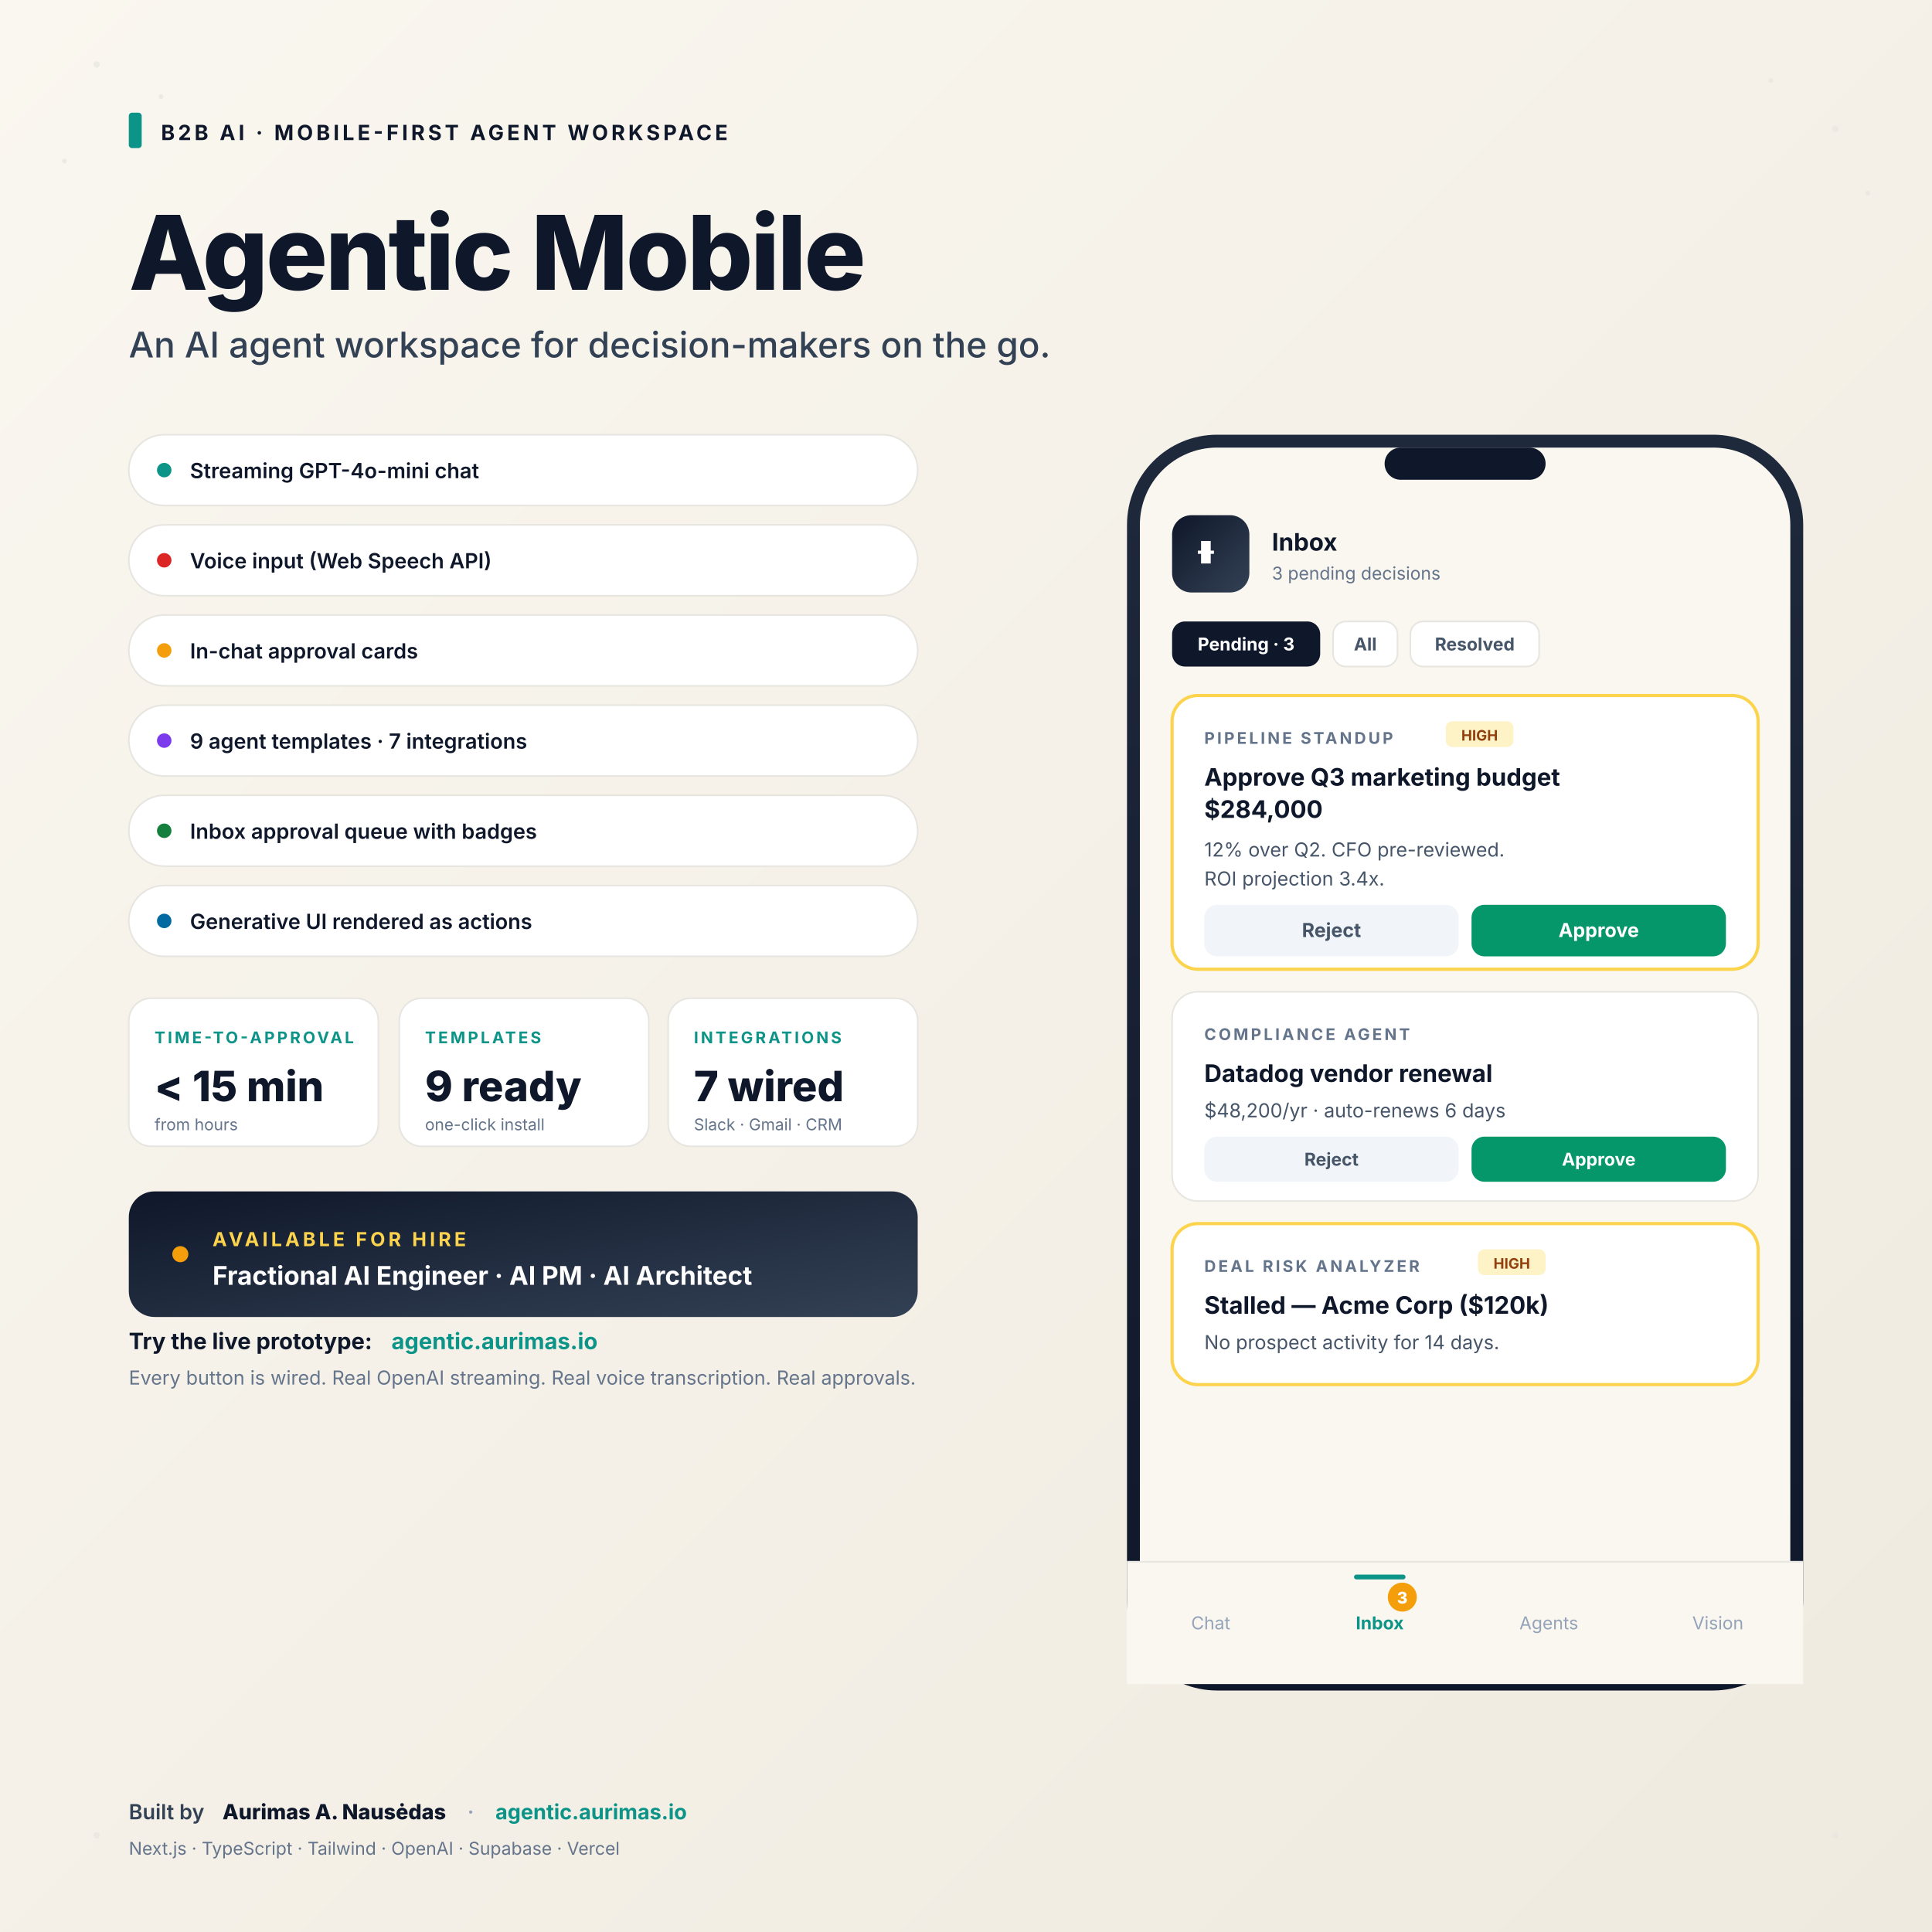
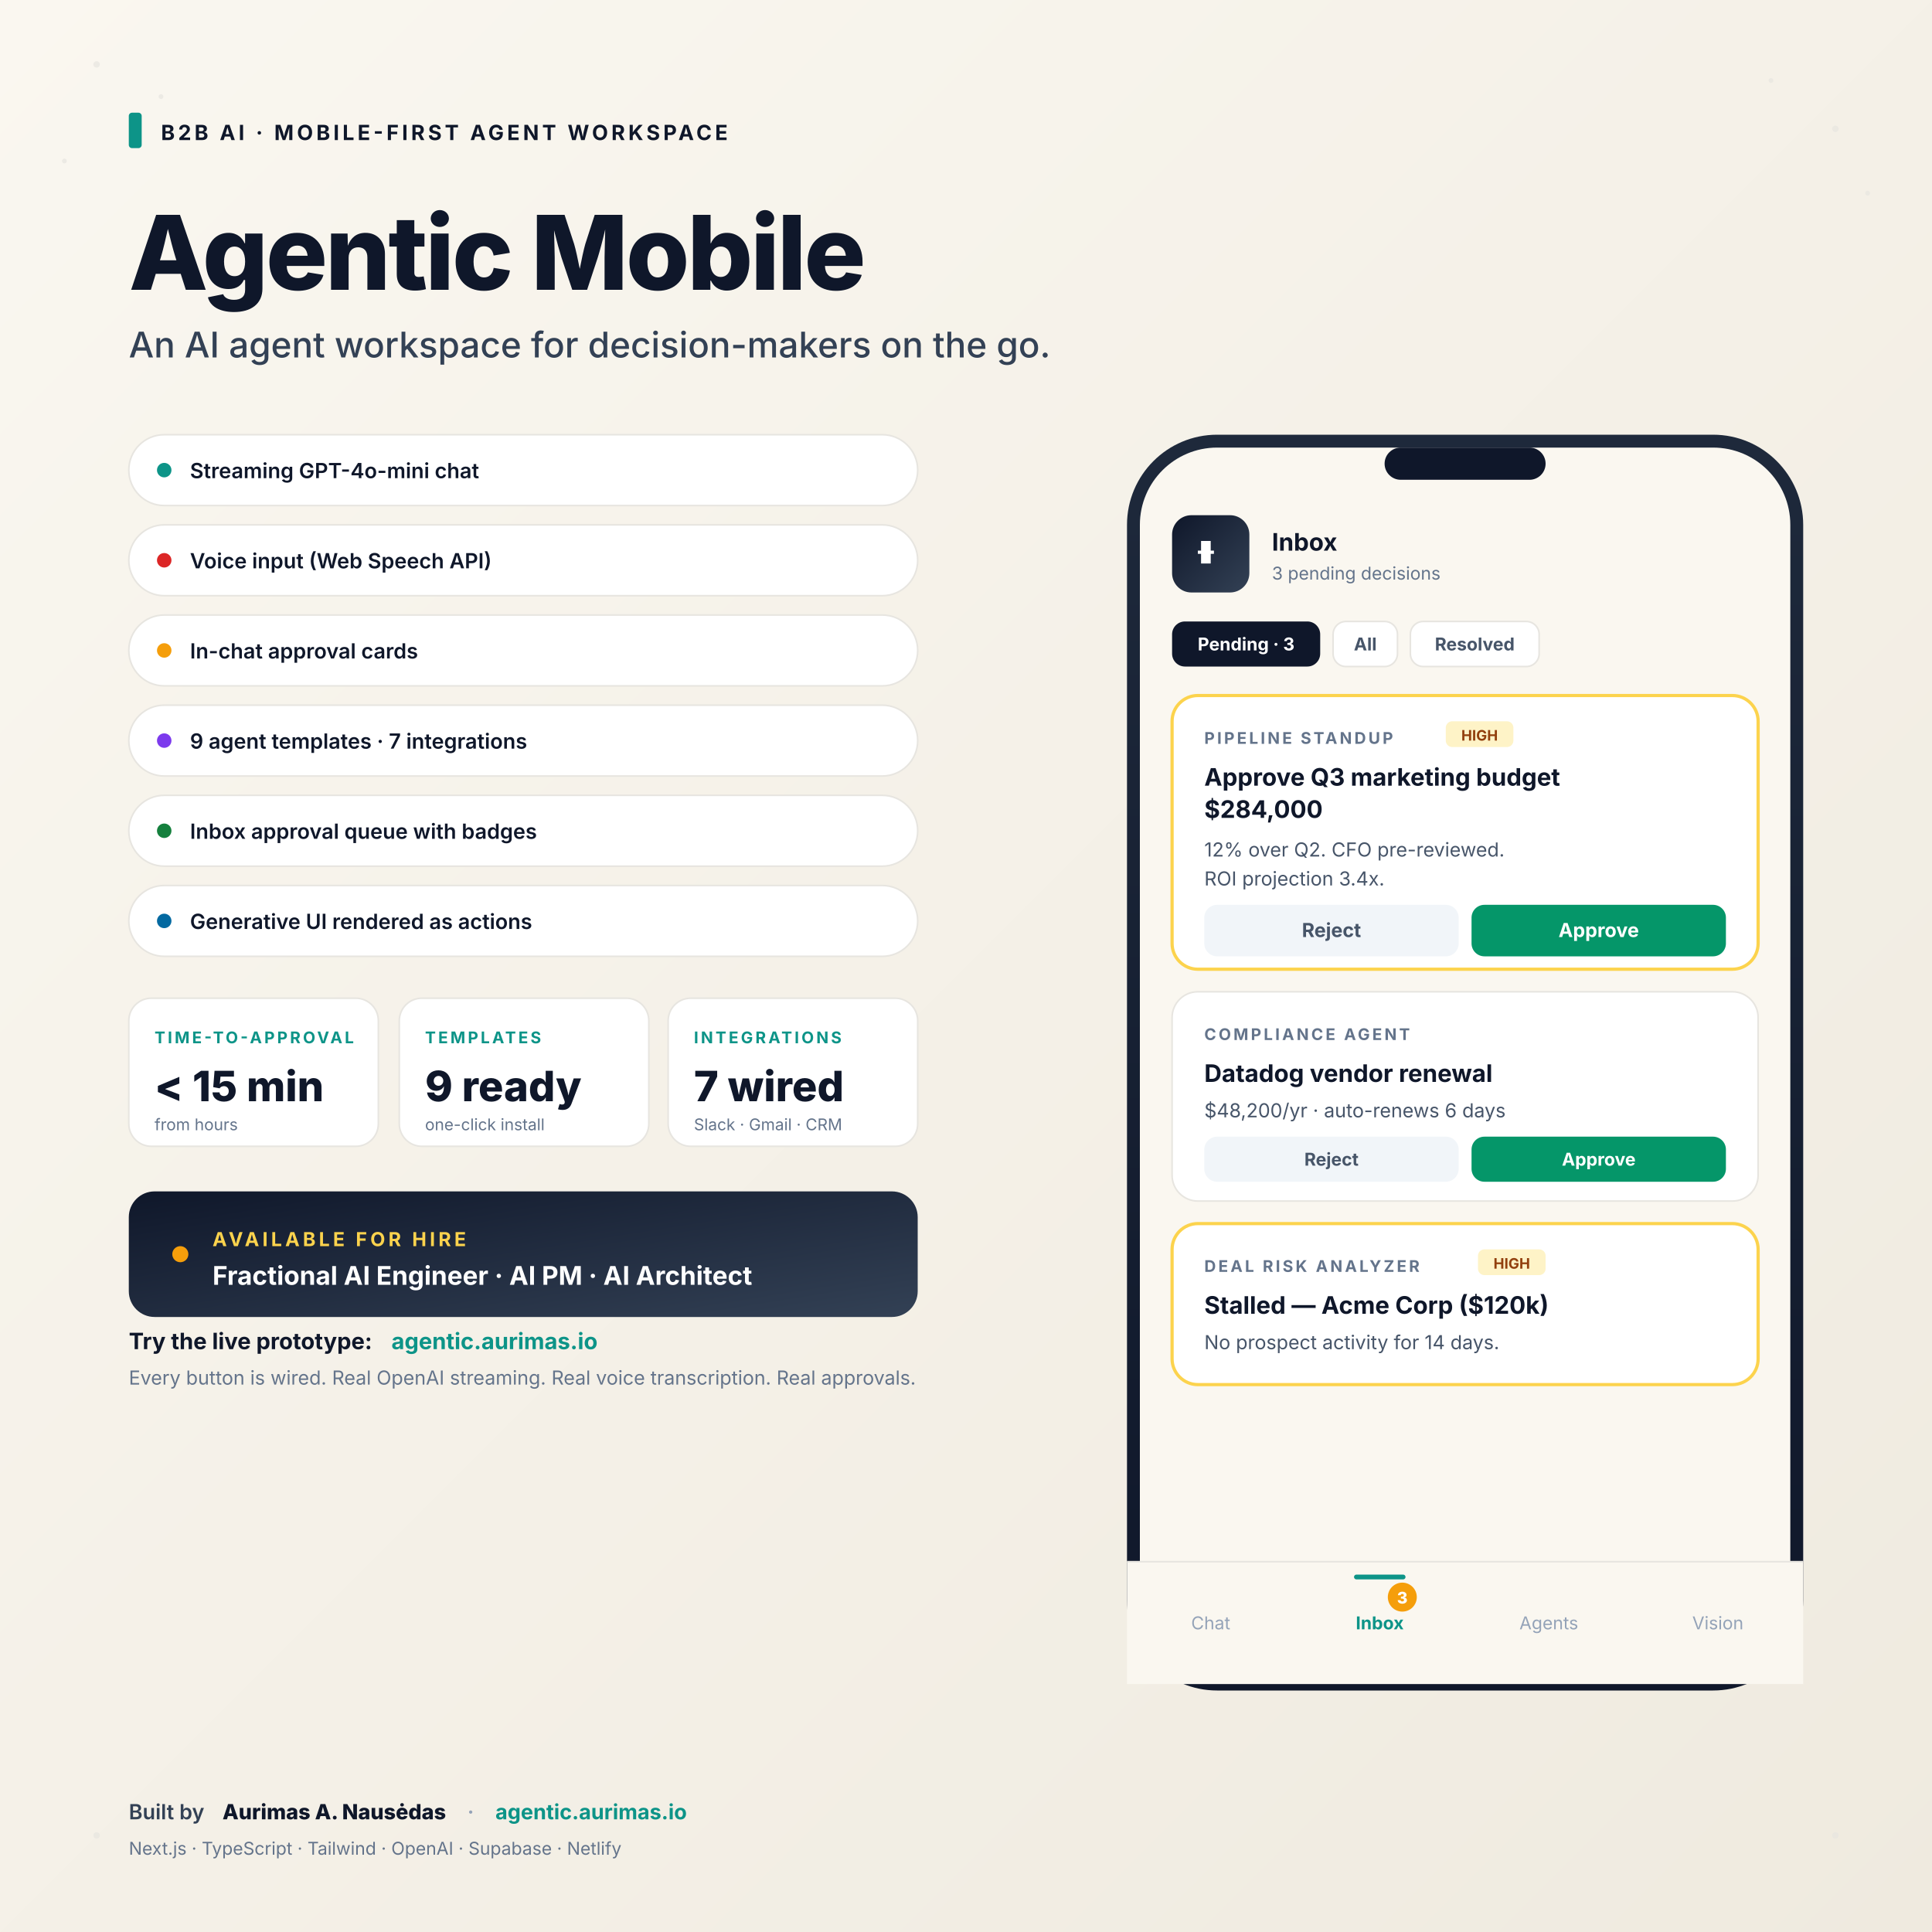
<svg xmlns="http://www.w3.org/2000/svg" viewBox="0 0 1200 1200" width="1200" height="1200" role="img" aria-label="Agentic Mobile — B2B AI Agent Workspace">
  <defs>
    <linearGradient id="bg" x1="0" y1="0" x2="1" y2="1">
      <stop offset="0%" stop-color="#FAF7F0" />
      <stop offset="100%" stop-color="#EFEADF" />
    </linearGradient>
    <linearGradient id="dark" x1="0" y1="0" x2="1" y2="1">
      <stop offset="0%" stop-color="#0F172A" />
      <stop offset="100%" stop-color="#334155" />
    </linearGradient>
    <linearGradient id="phone" x1="0" y1="0" x2="0" y2="1">
      <stop offset="0%" stop-color="#1E293B" />
      <stop offset="100%" stop-color="#0F172A" />
    </linearGradient>
  </defs>
  <rect width="1200" height="1200" fill="url(#bg)" />
  <g fill="#E7E5E0" opacity="0.7">
    <circle cx="60" cy="40" r="2" />
    <circle cx="100" cy="60" r="1.5" />
    <circle cx="40" cy="100" r="1.5" />
    <circle cx="1140" cy="80" r="2" />
    <circle cx="1100" cy="50" r="1.5" />
    <circle cx="1160" cy="120" r="1.5" />
    <circle cx="60" cy="1140" r="2" />
    <circle cx="1140" cy="1140" r="2" />
  </g>
  <g transform="translate(80 70)">
    <rect width="8" height="22" rx="2" fill="#0D9488" />
    <text x="20" y="17" font-family="Inter, system-ui, sans-serif" font-size="13" font-weight="700" fill="#0F172A" letter-spacing="2">B2B AI · MOBILE-FIRST AGENT WORKSPACE</text>
  </g>
  <text x="80" y="180" font-family="Inter, system-ui, sans-serif" font-size="64" font-weight="800" fill="#0F172A" letter-spacing="-1.5">Agentic Mobile</text>
  <text x="80" y="222" font-family="Inter, system-ui, sans-serif" font-size="22" font-weight="500" fill="#334155">An AI agent workspace for decision-makers on the go.</text>
  <g transform="translate(80 270)" font-family="Inter, system-ui, sans-serif" font-size="13" font-weight="600">
    <g>
      <rect width="490" height="44" rx="22" fill="#FFFFFF" stroke="#E7E5E0" />
      <circle cx="22" cy="22" r="4.5" fill="#0D9488" />
      <text x="38" y="27" fill="#0F172A">Streaming GPT-4o-mini chat</text>
    </g>
    <g transform="translate(0 56)">
      <rect width="490" height="44" rx="22" fill="#FFFFFF" stroke="#E7E5E0" />
      <circle cx="22" cy="22" r="4.5" fill="#DC2626" />
      <text x="38" y="27" fill="#0F172A">Voice input (Web Speech API)</text>
    </g>
    <g transform="translate(0 112)">
      <rect width="490" height="44" rx="22" fill="#FFFFFF" stroke="#E7E5E0" />
      <circle cx="22" cy="22" r="4.5" fill="#F59E0B" />
      <text x="38" y="27" fill="#0F172A">In-chat approval cards</text>
    </g>
    <g transform="translate(0 168)">
      <rect width="490" height="44" rx="22" fill="#FFFFFF" stroke="#E7E5E0" />
      <circle cx="22" cy="22" r="4.5" fill="#7C3AED" />
      <text x="38" y="27" fill="#0F172A">9 agent templates · 7 integrations</text>
    </g>
    <g transform="translate(0 224)">
      <rect width="490" height="44" rx="22" fill="#FFFFFF" stroke="#E7E5E0" />
      <circle cx="22" cy="22" r="4.5" fill="#15803D" />
      <text x="38" y="27" fill="#0F172A">Inbox approval queue with badges</text>
    </g>
    <g transform="translate(0 280)">
      <rect width="490" height="44" rx="22" fill="#FFFFFF" stroke="#E7E5E0" />
      <circle cx="22" cy="22" r="4.5" fill="#0369A1" />
      <text x="38" y="27" fill="#0F172A">Generative UI rendered as actions</text>
    </g>
  </g>
  <g transform="translate(80 620)">
    <g>
      <rect width="155" height="92" rx="14" fill="#FFFFFF" stroke="#E7E5E0" />
      <text x="16" y="28" font-family="Inter, system-ui, sans-serif" font-size="10" font-weight="700" fill="#0D9488" letter-spacing="1.5">TIME-TO-APPROVAL</text>
      <text x="16" y="64" font-family="Inter, system-ui, sans-serif" font-size="26" font-weight="800" fill="#0F172A">&lt; 15 min</text>
      <text x="16" y="82" font-family="Inter, system-ui, sans-serif" font-size="10" fill="#64748B">from hours</text>
    </g>
    <g transform="translate(168 0)">
      <rect width="155" height="92" rx="14" fill="#FFFFFF" stroke="#E7E5E0" />
      <text x="16" y="28" font-family="Inter, system-ui, sans-serif" font-size="10" font-weight="700" fill="#0D9488" letter-spacing="1.5">TEMPLATES</text>
      <text x="16" y="64" font-family="Inter, system-ui, sans-serif" font-size="26" font-weight="800" fill="#0F172A">9 ready</text>
      <text x="16" y="82" font-family="Inter, system-ui, sans-serif" font-size="10" fill="#64748B">one-click install</text>
    </g>
    <g transform="translate(335 0)">
      <rect width="155" height="92" rx="14" fill="#FFFFFF" stroke="#E7E5E0" />
      <text x="16" y="28" font-family="Inter, system-ui, sans-serif" font-size="10" font-weight="700" fill="#0D9488" letter-spacing="1.5">INTEGRATIONS</text>
      <text x="16" y="64" font-family="Inter, system-ui, sans-serif" font-size="26" font-weight="800" fill="#0F172A">7 wired</text>
      <text x="16" y="82" font-family="Inter, system-ui, sans-serif" font-size="10" fill="#64748B">Slack · Gmail · CRM</text>
    </g>
  </g>
  <g transform="translate(80 740)">
    <rect width="490" height="78" rx="16" fill="url(#dark)" />
    <circle cx="32" cy="39" r="5" fill="#F59E0B" />
    <text x="52" y="34" font-family="Inter, system-ui, sans-serif" font-size="12" font-weight="700" fill="#FCD34D" letter-spacing="2">AVAILABLE FOR HIRE</text>
    <text x="52" y="58" font-family="Inter, system-ui, sans-serif" font-size="16" font-weight="700" fill="#FFFFFF">Fractional AI Engineer · AI PM · AI Architect</text>
  </g>
  <g transform="translate(80 838)">
    <text font-family="Inter, system-ui, sans-serif" font-size="14" fill="#475569">
      <tspan font-weight="700" fill="#0F172A">Try the live prototype:</tspan>
      <tspan dx="8" fill="#0D9488" font-weight="700">agentic.aurimas.io</tspan>
    </text>
    <text x="0" y="22" font-family="Inter, system-ui, sans-serif" font-size="12" fill="#64748B">Every button is wired. Real OpenAI streaming. Real voice transcription. Real approvals.</text>
  </g>
  <g transform="translate(700 270)">
    <rect x="0" y="0" width="420" height="780" rx="56" fill="url(#phone)" />
    <rect x="8" y="8" width="404" height="764" rx="48" fill="#FAF7F0" />
    <rect x="160" y="8" width="100" height="20" rx="10" fill="#0F172A" />
    <g clip-path="inset(0 round 48px)">
      <g transform="translate(28 50)">
        <rect width="48" height="48" rx="12" fill="url(#dark)" />
        <path d="M18 16 L24 16 L24 22 L26 22 L26 24 L24 24 L24 30 L18 30 L18 24 L16 24 L16 22 L18 22 Z" fill="#FFFFFF" />
        <text x="62" y="22" font-family="Inter, system-ui, sans-serif" font-size="15" font-weight="700" fill="#0F172A">Inbox</text>
        <text x="62" y="40" font-family="Inter, system-ui, sans-serif" font-size="11" fill="#64748B">3 pending decisions</text>
      </g>
      <g transform="translate(28 116)" font-family="Inter, system-ui, sans-serif" font-size="11" font-weight="700">
        <g>
          <rect width="92" height="28" rx="8" fill="#0F172A" />
          <text x="46" y="18" text-anchor="middle" fill="#FFFFFF">Pending · 3</text>
        </g>
        <g transform="translate(100 0)">
          <rect width="40" height="28" rx="8" fill="#FFFFFF" stroke="#E7E5E0" />
          <text x="20" y="18" text-anchor="middle" fill="#475569">All</text>
        </g>
        <g transform="translate(148 0)">
          <rect width="80" height="28" rx="8" fill="#FFFFFF" stroke="#E7E5E0" />
          <text x="40" y="18" text-anchor="middle" fill="#475569">Resolved</text>
        </g>
      </g>
      <g transform="translate(28 162)">
        <rect width="364" height="170" rx="16" fill="#FFFFFF" stroke="#FCD34D" stroke-width="2" />
        <text x="20" y="30" font-family="Inter, system-ui, sans-serif" font-size="10" font-weight="700" fill="#64748B" letter-spacing="1.5">PIPELINE STANDUP</text>
        <g transform="translate(170 16)">
          <rect width="42" height="16" rx="4" fill="#FEF3C7" />
          <text x="21" y="12" text-anchor="middle" font-family="Inter, system-ui, sans-serif" font-size="9" font-weight="700" fill="#92400E">HIGH</text>
        </g>
        <text x="20" y="56" font-family="Inter, system-ui, sans-serif" font-size="15" font-weight="700" fill="#0F172A">Approve Q3 marketing budget</text>
        <text x="20" y="76" font-family="Inter, system-ui, sans-serif" font-size="15" font-weight="700" fill="#0F172A">$284,000</text>
        <text x="20" y="100" font-family="Inter, system-ui, sans-serif" font-size="12" fill="#475569">12% over Q2. CFO pre-reviewed.</text>
        <text x="20" y="118" font-family="Inter, system-ui, sans-serif" font-size="12" fill="#475569">ROI projection 3.4x.</text>
        <g transform="translate(20 130)">
          <rect width="158" height="32" rx="8" fill="#F1F5F9" />
          <text x="79" y="20" text-anchor="middle" font-family="Inter, system-ui, sans-serif" font-size="12" font-weight="700" fill="#475569">Reject</text>
        </g>
        <g transform="translate(186 130)">
          <rect width="158" height="32" rx="8" fill="#059669" />
          <text x="79" y="20" text-anchor="middle" font-family="Inter, system-ui, sans-serif" font-size="12" font-weight="700" fill="#FFFFFF">Approve</text>
        </g>
      </g>
      <g transform="translate(28 346)">
        <rect width="364" height="130" rx="16" fill="#FFFFFF" stroke="#E7E5E0" />
        <text x="20" y="30" font-family="Inter, system-ui, sans-serif" font-size="10" font-weight="700" fill="#64748B" letter-spacing="1.5">COMPLIANCE AGENT</text>
        <text x="20" y="56" font-family="Inter, system-ui, sans-serif" font-size="15" font-weight="700" fill="#0F172A">Datadog vendor renewal</text>
        <text x="20" y="78" font-family="Inter, system-ui, sans-serif" font-size="12" fill="#475569">$48,200/yr · auto-renews 6 days</text>
        <g transform="translate(20 90)">
          <rect width="158" height="28" rx="8" fill="#F1F5F9" />
          <text x="79" y="18" text-anchor="middle" font-family="Inter, system-ui, sans-serif" font-size="11" font-weight="700" fill="#475569">Reject</text>
        </g>
        <g transform="translate(186 90)">
          <rect width="158" height="28" rx="8" fill="#059669" />
          <text x="79" y="18" text-anchor="middle" font-family="Inter, system-ui, sans-serif" font-size="11" font-weight="700" fill="#FFFFFF">Approve</text>
        </g>
      </g>
      <g transform="translate(28 490)">
        <rect width="364" height="100" rx="16" fill="#FFFFFF" stroke="#FCD34D" stroke-width="2" />
        <text x="20" y="30" font-family="Inter, system-ui, sans-serif" font-size="10" font-weight="700" fill="#64748B" letter-spacing="1.5">DEAL RISK ANALYZER</text>
        <g transform="translate(190 16)">
          <rect width="42" height="16" rx="4" fill="#FEF3C7" />
          <text x="21" y="12" text-anchor="middle" font-family="Inter, system-ui, sans-serif" font-size="9" font-weight="700" fill="#92400E">HIGH</text>
        </g>
        <text x="20" y="56" font-family="Inter, system-ui, sans-serif" font-size="15" font-weight="700" fill="#0F172A">Stalled — Acme Corp ($120k)</text>
        <text x="20" y="78" font-family="Inter, system-ui, sans-serif" font-size="12" fill="#475569">No prospect activity for 14 days.</text>
      </g>
      <g transform="translate(0 700)">
        <rect width="420" height="76" fill="#FAF7F0" />
        <line x1="0" y1="0" x2="420" y2="0" stroke="#E7E5E0" />
        <text x="52" y="42" text-anchor="middle" font-family="Inter, system-ui, sans-serif" font-size="11" fill="#94A3B8">Chat</text>
        <g transform="translate(157 8)">
          <rect x="-16" y="0" width="32" height="3" rx="1.5" fill="#0D9488" />
          <text x="0" y="34" text-anchor="middle" font-family="Inter, system-ui, sans-serif" font-size="11" font-weight="700" fill="#0D9488">Inbox</text>
          <circle cx="14" cy="14" r="9" fill="#F59E0B" />
          <text x="14" y="18" text-anchor="middle" font-family="Inter, system-ui, sans-serif" font-size="10" font-weight="800" fill="#FFFFFF">3</text>
        </g>
        <text x="262" y="42" text-anchor="middle" font-family="Inter, system-ui, sans-serif" font-size="11" fill="#94A3B8">Agents</text>
        <text x="367" y="42" text-anchor="middle" font-family="Inter, system-ui, sans-serif" font-size="11" fill="#94A3B8">Vision</text>
      </g>
    </g>
  </g>
  <g transform="translate(80 1130)" font-family="Inter, system-ui, sans-serif">
    <text font-size="13" font-weight="600" fill="#334155">
      <tspan>Built by</tspan>
      <tspan dx="8" fill="#0F172A" font-weight="800">Aurimas A. Nausėdas</tspan>
      <tspan dx="10" fill="#94A3B8">·</tspan>
      <tspan dx="10" fill="#0D9488" font-weight="700">agentic.aurimas.io</tspan>
    </text>
-     <text y="22" font-size="11" fill="#64748B">Next.js · TypeScript · Tailwind · OpenAI · Supabase · Vercel</text>
+     <text y="22" font-size="11" fill="#64748B">Next.js · TypeScript · Tailwind · OpenAI · Supabase · Netlify</text>
  </g>
</svg>
